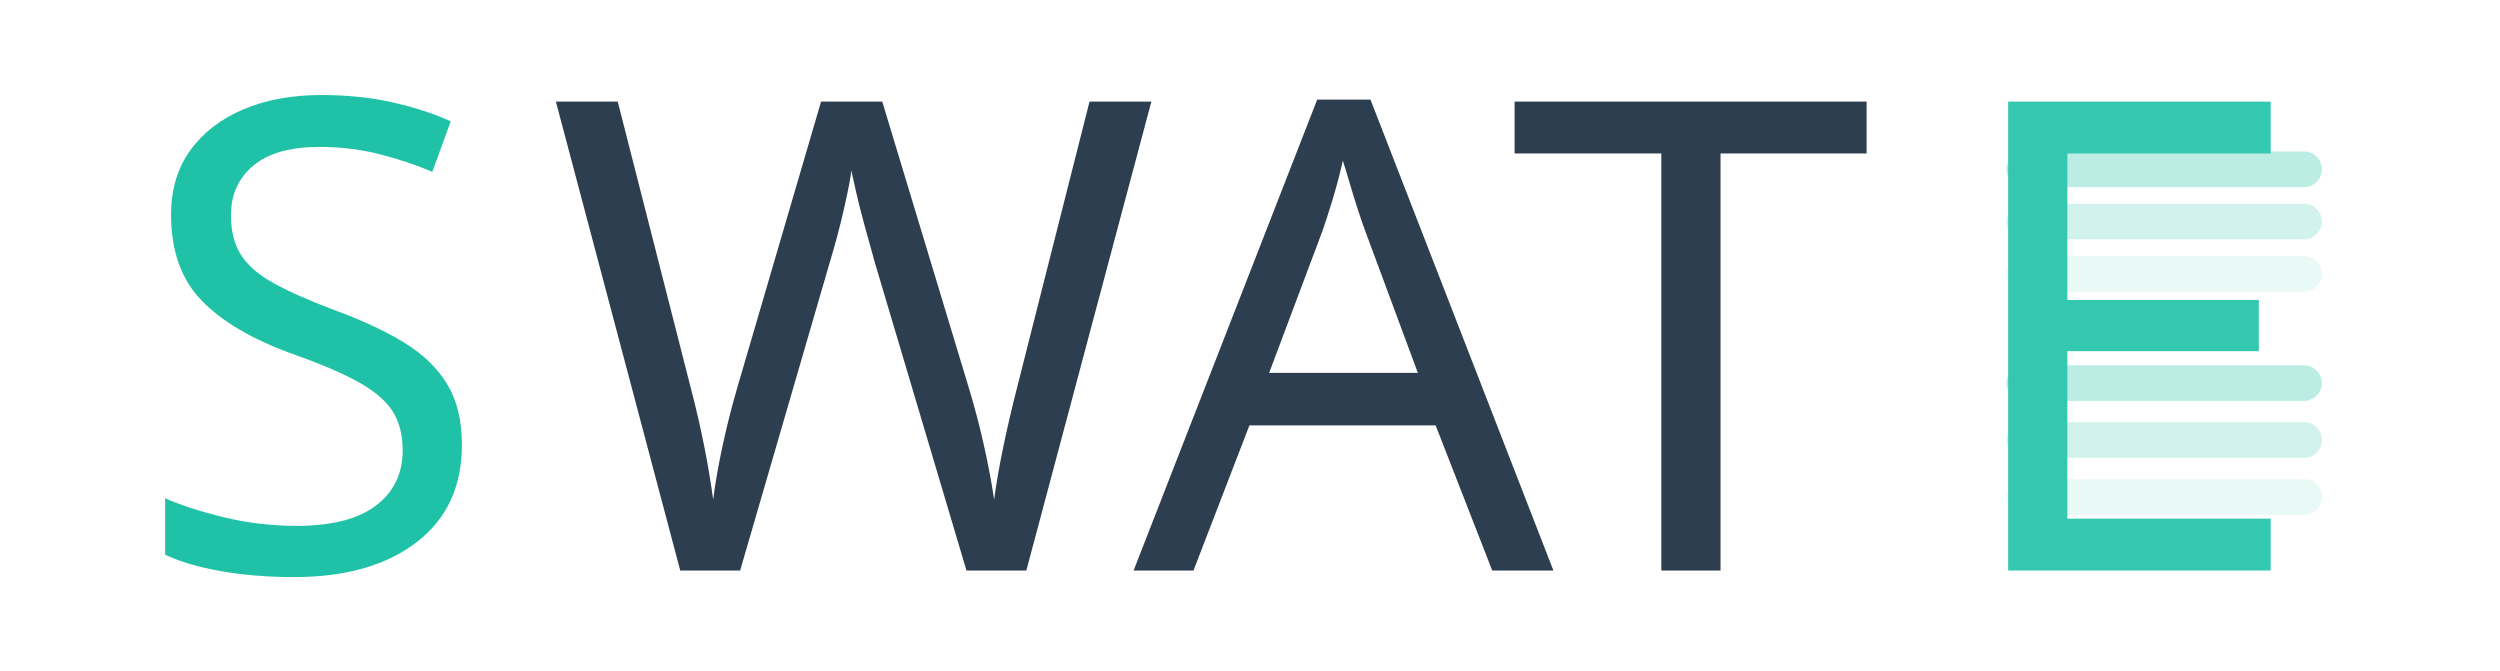
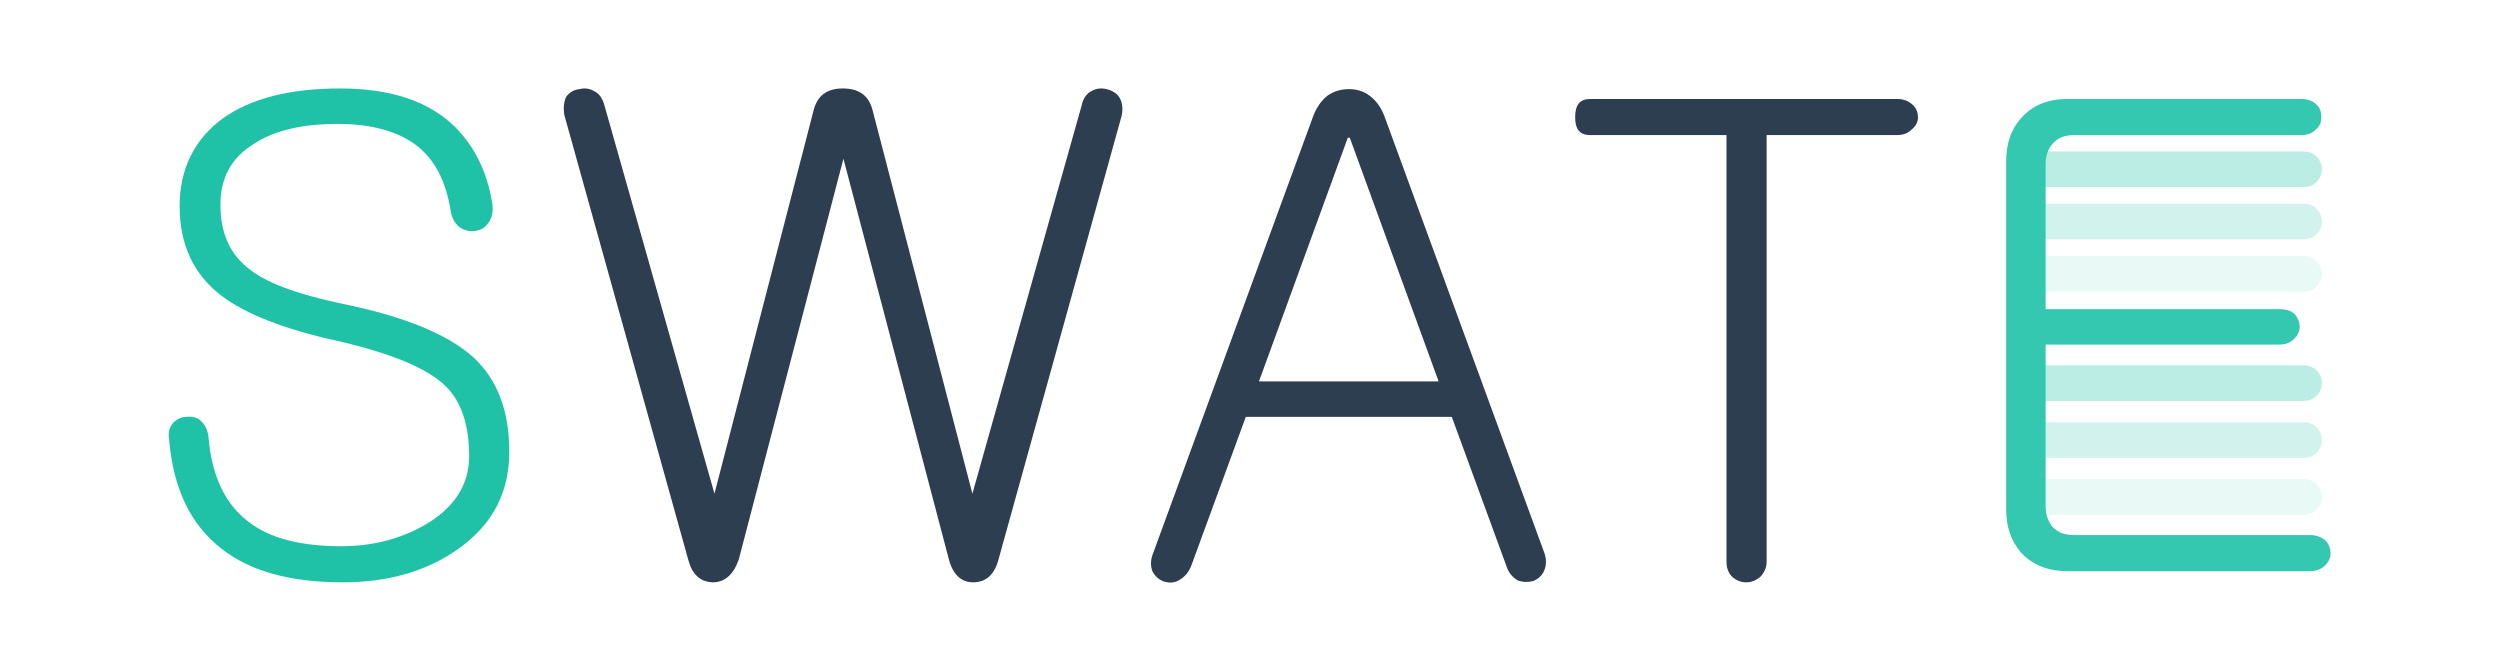
<svg xmlns="http://www.w3.org/2000/svg" width="100%" height="100%" viewBox="0 0 1733 465" version="1.1" xml:space="preserve" style="fill-rule:evenodd;clip-rule:evenodd;stroke-linejoin:round;stroke-miterlimit:2;">
  <g transform="matrix(1,0,0,1,-422.554,-133.108)">
    <g transform="matrix(1.59489,0,0,1.59489,-597.955,-2208.72)">
      <g transform="matrix(0.899173,0,0,0.899173,189.424,493.419)">
        <rect x="500.947" y="1084.24" width="1208.03" height="324.179" style="fill:none;" />
      </g>
      <g>
        <g transform="matrix(0.984974,0,0,0.71252,21.0863,460.631)">
          <path d="M1652.79,1517.54C1652.79,1511.54 1649.26,1506.67 1644.93,1506.67L1521.44,1506.67C1517.11,1506.67 1513.59,1511.54 1513.59,1517.54C1513.59,1523.54 1517.11,1528.41 1521.44,1528.41L1644.93,1528.41C1649.26,1528.41 1652.79,1523.54 1652.79,1517.54Z" style="fill:rgb(188,237,229);" />
        </g>
        <g transform="matrix(0.984974,0,0,0.71252,21.0863,483.355)">
          <path d="M1652.79,1517.54C1652.79,1511.54 1649.26,1506.67 1644.93,1506.67L1521.44,1506.67C1517.11,1506.67 1513.59,1511.54 1513.59,1517.54C1513.59,1523.54 1517.11,1528.41 1521.44,1528.41L1644.93,1528.41C1649.26,1528.41 1652.79,1523.54 1652.79,1517.54Z" style="fill:rgb(210,243,237);" />
        </g>
        <g transform="matrix(0.984974,0,0,0.71252,21.0863,506.079)">
          <path d="M1652.79,1517.54C1652.79,1511.54 1649.26,1506.67 1644.93,1506.67L1521.44,1506.67C1517.11,1506.67 1513.59,1511.54 1513.59,1517.54C1513.59,1523.54 1517.11,1528.41 1521.44,1528.41L1644.93,1528.41C1649.26,1528.41 1652.79,1523.54 1652.79,1517.54Z" style="fill:rgb(233,249,246);" />
        </g>
        <g transform="matrix(0.984974,0,0,0.71252,21.0863,578.31)">
          <path d="M1652.79,1517.54C1652.79,1511.54 1649.26,1506.67 1644.93,1506.67L1521.44,1506.67C1517.11,1506.67 1513.59,1511.54 1513.59,1517.54C1513.59,1523.54 1517.11,1528.41 1521.44,1528.41L1644.93,1528.41C1649.26,1528.41 1652.79,1523.54 1652.79,1517.54Z" style="fill:rgb(210,243,237);" />
        </g>
        <g transform="matrix(0.984974,0,0,0.71252,21.0863,553.556)">
          <path d="M1652.79,1517.54C1652.79,1511.54 1649.26,1506.67 1644.93,1506.67L1521.44,1506.67C1517.11,1506.67 1513.59,1511.54 1513.59,1517.54C1513.59,1523.54 1517.11,1528.41 1521.44,1528.41L1644.93,1528.41C1649.26,1528.41 1652.79,1523.54 1652.79,1517.54Z" style="fill:rgb(188,237,229);" />
        </g>
        <g transform="matrix(0.984974,0,0,0.71252,21.0863,603.064)">
          <path d="M1652.79,1517.54C1652.79,1511.54 1649.26,1506.67 1644.93,1506.67L1521.44,1506.67C1517.11,1506.67 1513.59,1511.54 1513.59,1517.54C1513.59,1523.54 1517.11,1528.41 1521.44,1528.41L1644.93,1528.41C1649.26,1528.41 1652.79,1523.54 1652.79,1517.54Z" style="fill:rgb(233,249,246);" />
        </g>
      </g>
      <g transform="matrix(0.428774,0,0,0.427961,697.058,1716.3)">
-         <text x="0px" y="0px" style="font-family:'Gulim', sans-serif;font-size:667px;fill:rgb(31,194,167);">S</text>
-         <text x="422.086px" y="0px" style="font-family:'Gulim', sans-serif;font-size:667px;fill:rgb(45,62,80);">WAT</text>
-         <text x="1837.51px" y="0px" style="font-family:'Gulim', sans-serif;font-size:667px;fill:rgb(53,200,176);">E</text>
+         <g transform="matrix(667,0,0,667,0,0)">
+           <path d="M0.317,-0.734C0.241,-0.734 0.181,-0.719 0.138,-0.688C0.095,-0.656 0.073,-0.611 0.073,-0.555C0.073,-0.496 0.094,-0.451 0.137,-0.418C0.173,-0.391 0.23,-0.368 0.311,-0.35C0.394,-0.331 0.45,-0.308 0.478,-0.28C0.501,-0.257 0.513,-0.222 0.513,-0.174C0.513,-0.13 0.49,-0.095 0.445,-0.069C0.408,-0.048 0.366,-0.037 0.319,-0.037C0.257,-0.037 0.21,-0.049 0.178,-0.074C0.142,-0.101 0.122,-0.144 0.117,-0.202C0.116,-0.213 0.112,-0.222 0.105,-0.228C0.1,-0.233 0.092,-0.235 0.084,-0.234C0.076,-0.234 0.07,-0.231 0.064,-0.226C0.058,-0.219 0.055,-0.211 0.057,-0.2C0.063,-0.125 0.09,-0.069 0.137,-0.033C0.18,0.001 0.241,0.018 0.321,0.018C0.392,0.018 0.451,0 0.498,-0.034C0.549,-0.071 0.574,-0.119 0.574,-0.181C0.574,-0.243 0.556,-0.291 0.519,-0.325C0.48,-0.36 0.414,-0.387 0.321,-0.406C0.25,-0.421 0.201,-0.439 0.174,-0.463C0.148,-0.485 0.135,-0.516 0.135,-0.557C0.135,-0.597 0.151,-0.628 0.185,-0.649C0.216,-0.67 0.259,-0.68 0.313,-0.68C0.364,-0.68 0.404,-0.669 0.432,-0.648C0.46,-0.627 0.478,-0.593 0.485,-0.547C0.487,-0.536 0.491,-0.529 0.498,-0.523C0.505,-0.518 0.513,-0.516 0.521,-0.517C0.531,-0.518 0.537,-0.522 0.542,-0.529C0.548,-0.537 0.55,-0.547 0.548,-0.56C0.54,-0.608 0.521,-0.646 0.491,-0.676C0.451,-0.715 0.393,-0.734 0.317,-0.734Z" style="fill:rgb(31,194,167);fill-rule:nonzero;" />
+         </g>
+         <g transform="matrix(667,0,0,667,422.086,0)">
+           <path d="M0.025,-0.693L0.213,-0.017C0.219,0.006 0.231,0.017 0.25,0.018C0.269,0.018 0.282,0.006 0.29,-0.017L0.449,-0.627L0.609,-0.018C0.615,0.006 0.628,0.018 0.646,0.018C0.666,0.018 0.679,0.006 0.685,-0.018L0.872,-0.693C0.874,-0.704 0.873,-0.713 0.868,-0.721C0.864,-0.727 0.857,-0.731 0.849,-0.733C0.84,-0.735 0.833,-0.734 0.826,-0.73C0.818,-0.726 0.813,-0.718 0.811,-0.708L0.645,-0.117L0.493,-0.702C0.487,-0.724 0.472,-0.734 0.448,-0.734C0.425,-0.734 0.41,-0.724 0.404,-0.702L0.253,-0.117L0.085,-0.711C0.082,-0.72 0.077,-0.727 0.07,-0.73C0.063,-0.734 0.056,-0.735 0.048,-0.733C0.039,-0.732 0.033,-0.728 0.028,-0.722C0.024,-0.714 0.023,-0.704 0.025,-0.693Z" style="fill:rgb(45,62,80);fill-rule:nonzero;" />
+         </g>
+         <g transform="matrix(667,0,0,667,1018.74,0)">
+           <path d="M0.186,-0.288L0.321,-0.659L0.324,-0.659L0.459,-0.288L0.186,-0.288ZM0.267,-0.688L0.025,-0.026C0.021,-0.016 0.021,-0.007 0.024,0.001C0.028,0.009 0.034,0.014 0.042,0.017C0.05,0.019 0.057,0.019 0.064,0.015C0.073,0.01 0.079,0.003 0.083,-0.007L0.166,-0.234L0.479,-0.234L0.562,-0.007C0.565,0.003 0.571,0.01 0.579,0.015C0.587,0.018 0.595,0.018 0.603,0.016C0.61,0.013 0.616,0.008 0.619,0.001C0.623,-0.007 0.623,-0.017 0.62,-0.026L0.378,-0.688C0.373,-0.703 0.365,-0.715 0.354,-0.723C0.345,-0.73 0.334,-0.733 0.323,-0.733C0.311,-0.733 0.3,-0.73 0.29,-0.723C0.28,-0.715 0.272,-0.703 0.267,-0.688Z" style="fill:rgb(45,62,80);fill-rule:nonzero;" />
+         </g>
+         <g transform="matrix(667,0,0,667,1449.29,0)">
+           <path d="M0.51,-0.718L0.044,-0.718C0.028,-0.718 0.021,-0.709 0.021,-0.69C0.021,-0.672 0.028,-0.663 0.044,-0.663L0.251,-0.663L0.251,-0.013C0.251,-0.004 0.254,0.004 0.26,0.01C0.266,0.015 0.273,0.018 0.281,0.018C0.289,0.018 0.296,0.015 0.302,0.01C0.308,0.004 0.312,-0.004 0.312,-0.013L0.312,-0.663L0.51,-0.663C0.52,-0.663 0.527,-0.666 0.533,-0.672C0.539,-0.677 0.542,-0.683 0.542,-0.69C0.542,-0.698 0.539,-0.705 0.533,-0.71C0.527,-0.715 0.52,-0.718 0.51,-0.718Z" style="fill:rgb(45,62,80);fill-rule:nonzero;" />
+         </g>
+         <g transform="matrix(667,0,0,667,1837.51,0)">
+           <path d="M0.543,-0.718L0.187,-0.718C0.157,-0.718 0.133,-0.708 0.116,-0.688C0.101,-0.671 0.094,-0.649 0.094,-0.623L0.094,-0.093C0.094,-0.067 0.101,-0.046 0.116,-0.028C0.133,-0.009 0.157,0.001 0.187,0.001L0.556,0.001C0.565,0.001 0.573,-0.002 0.579,-0.008C0.584,-0.013 0.587,-0.019 0.587,-0.026C0.587,-0.034 0.584,-0.041 0.579,-0.046C0.573,-0.051 0.565,-0.054 0.556,-0.054L0.197,-0.054C0.183,-0.054 0.172,-0.058 0.164,-0.067C0.158,-0.075 0.154,-0.085 0.154,-0.097L0.154,-0.344L0.509,-0.344C0.519,-0.344 0.526,-0.347 0.532,-0.353C0.537,-0.358 0.54,-0.364 0.54,-0.371C0.54,-0.379 0.537,-0.385 0.532,-0.391C0.526,-0.396 0.519,-0.398 0.509,-0.398L0.154,-0.398L0.154,-0.619C0.154,-0.632 0.158,-0.642 0.164,-0.649C0.172,-0.659 0.183,-0.663 0.197,-0.663L0.543,-0.663C0.552,-0.663 0.56,-0.666 0.565,-0.672C0.571,-0.677 0.573,-0.683 0.573,-0.69C0.573,-0.698 0.571,-0.705 0.565,-0.71C0.56,-0.715 0.552,-0.718 0.543,-0.718Z" style="fill:rgb(53,200,176);fill-rule:nonzero;" />
+         </g>
      </g>
    </g>
  </g>
</svg>
